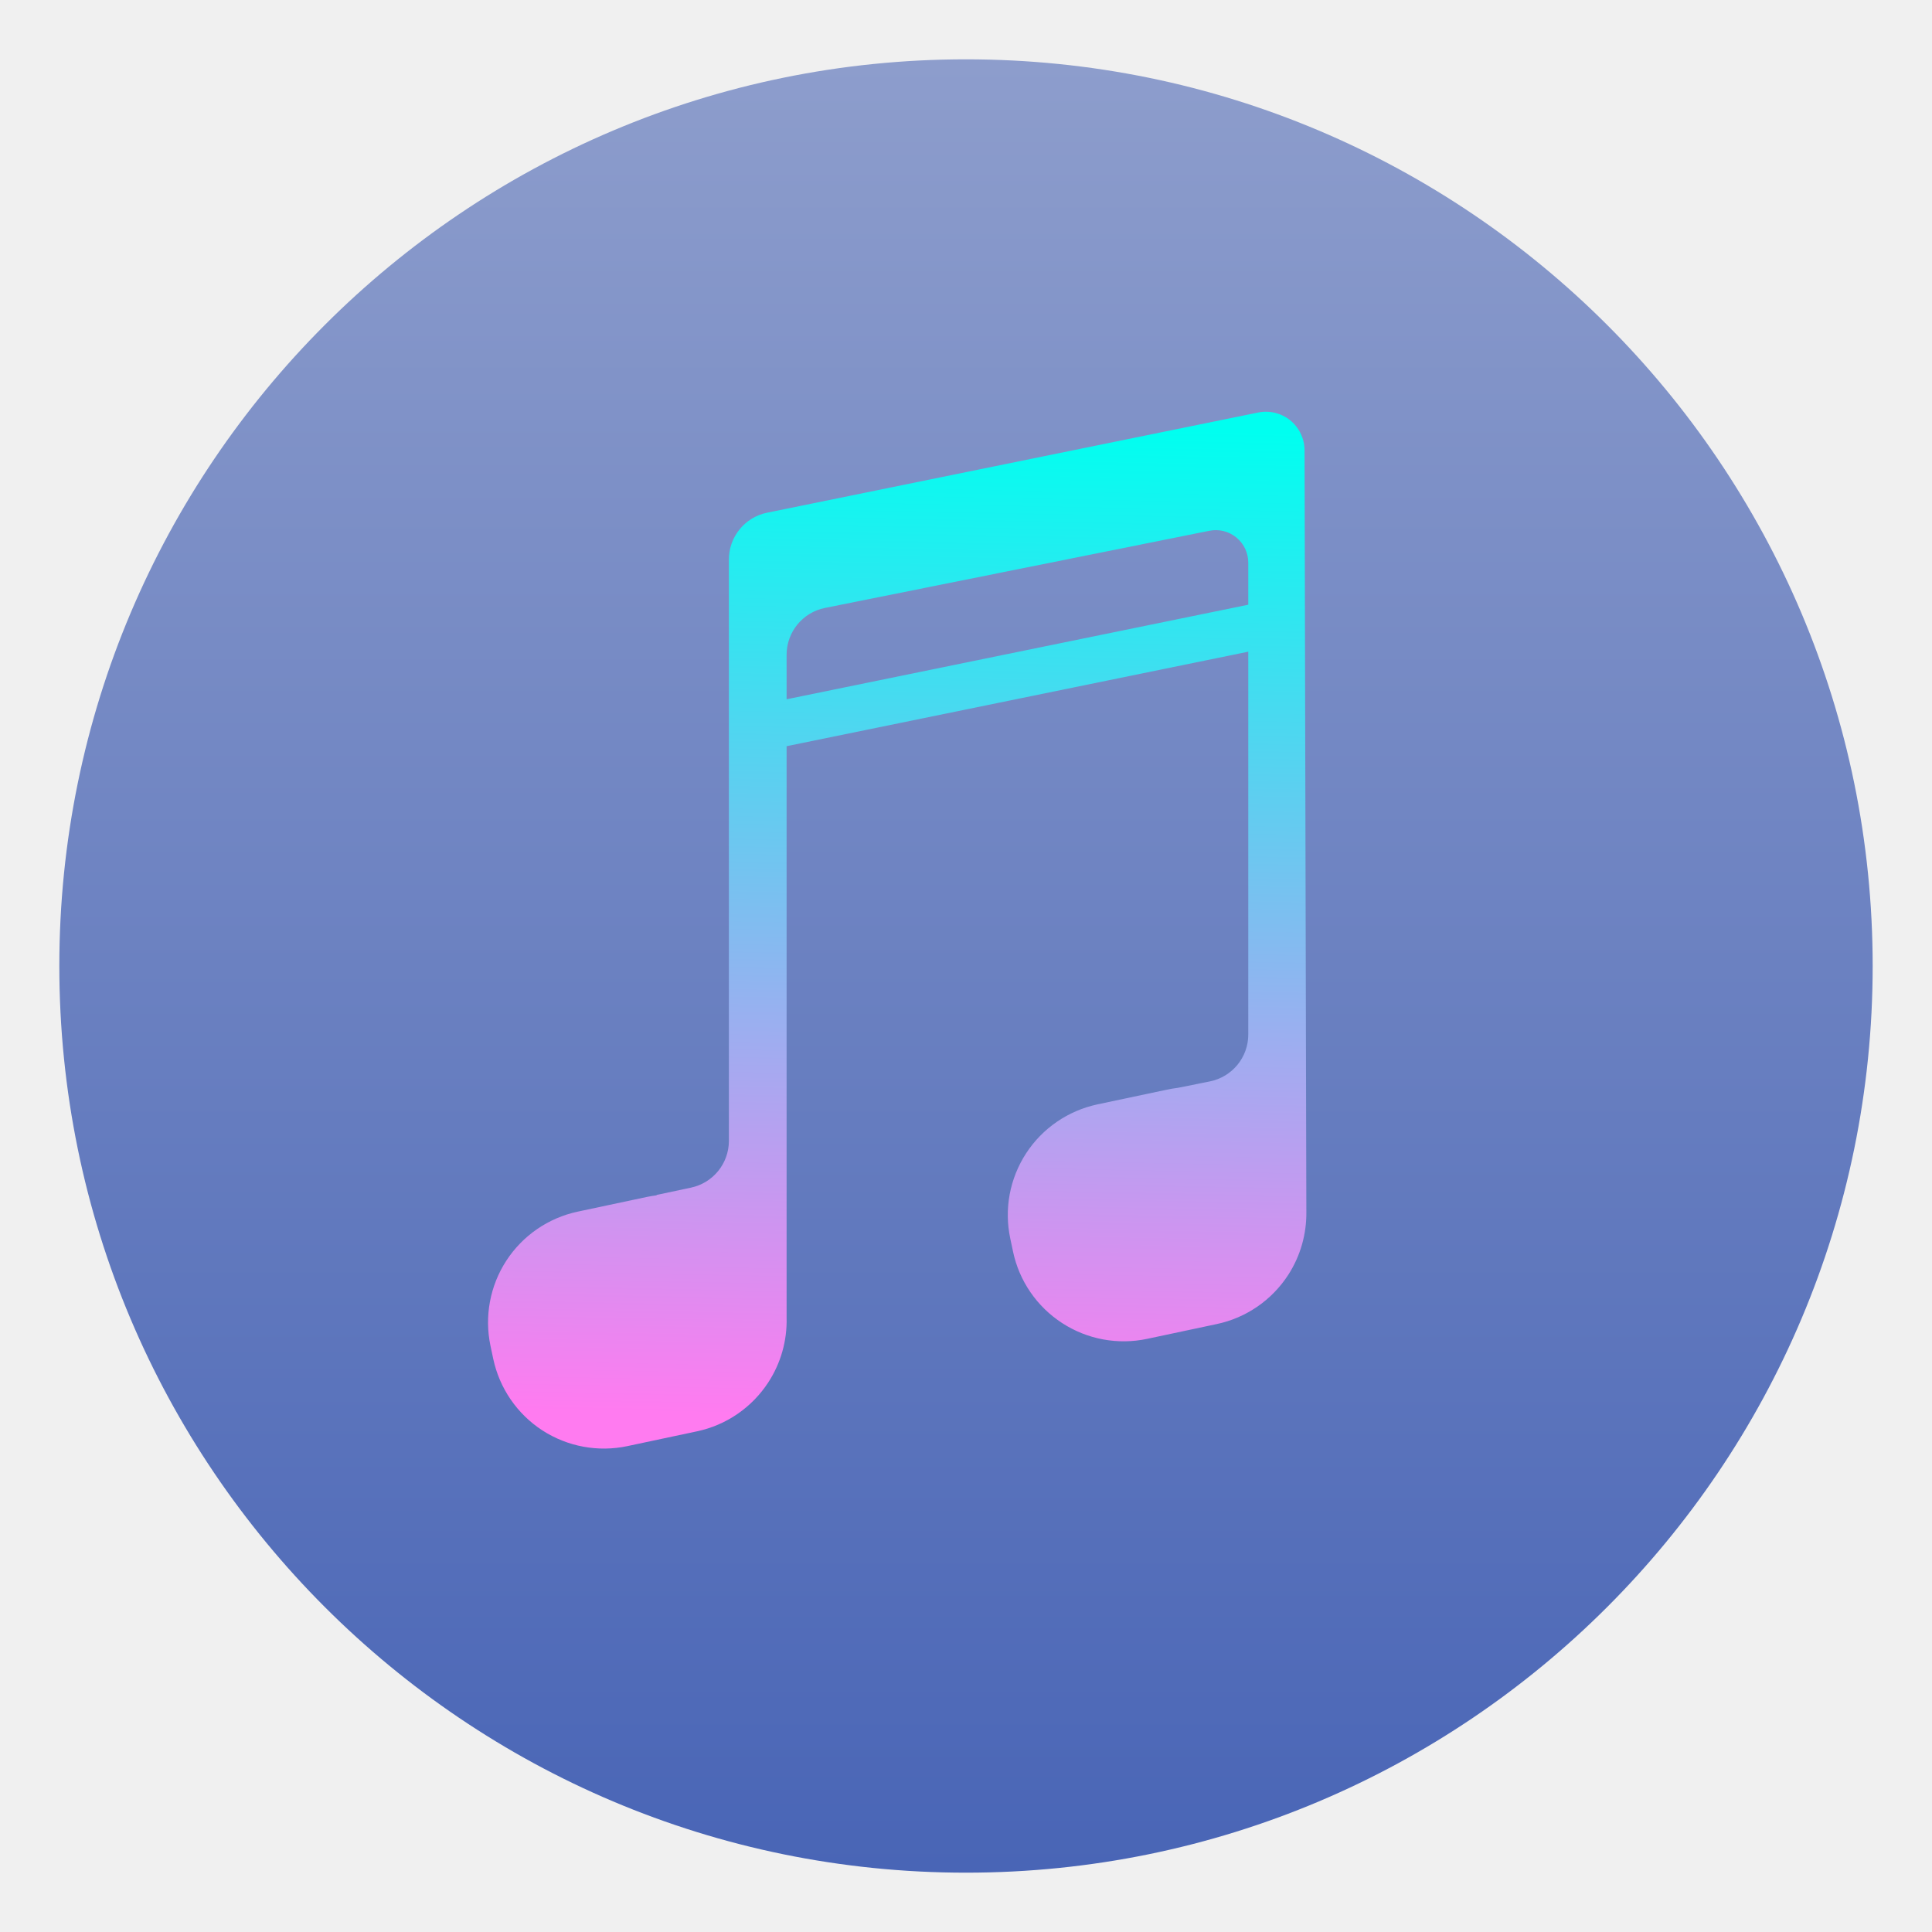
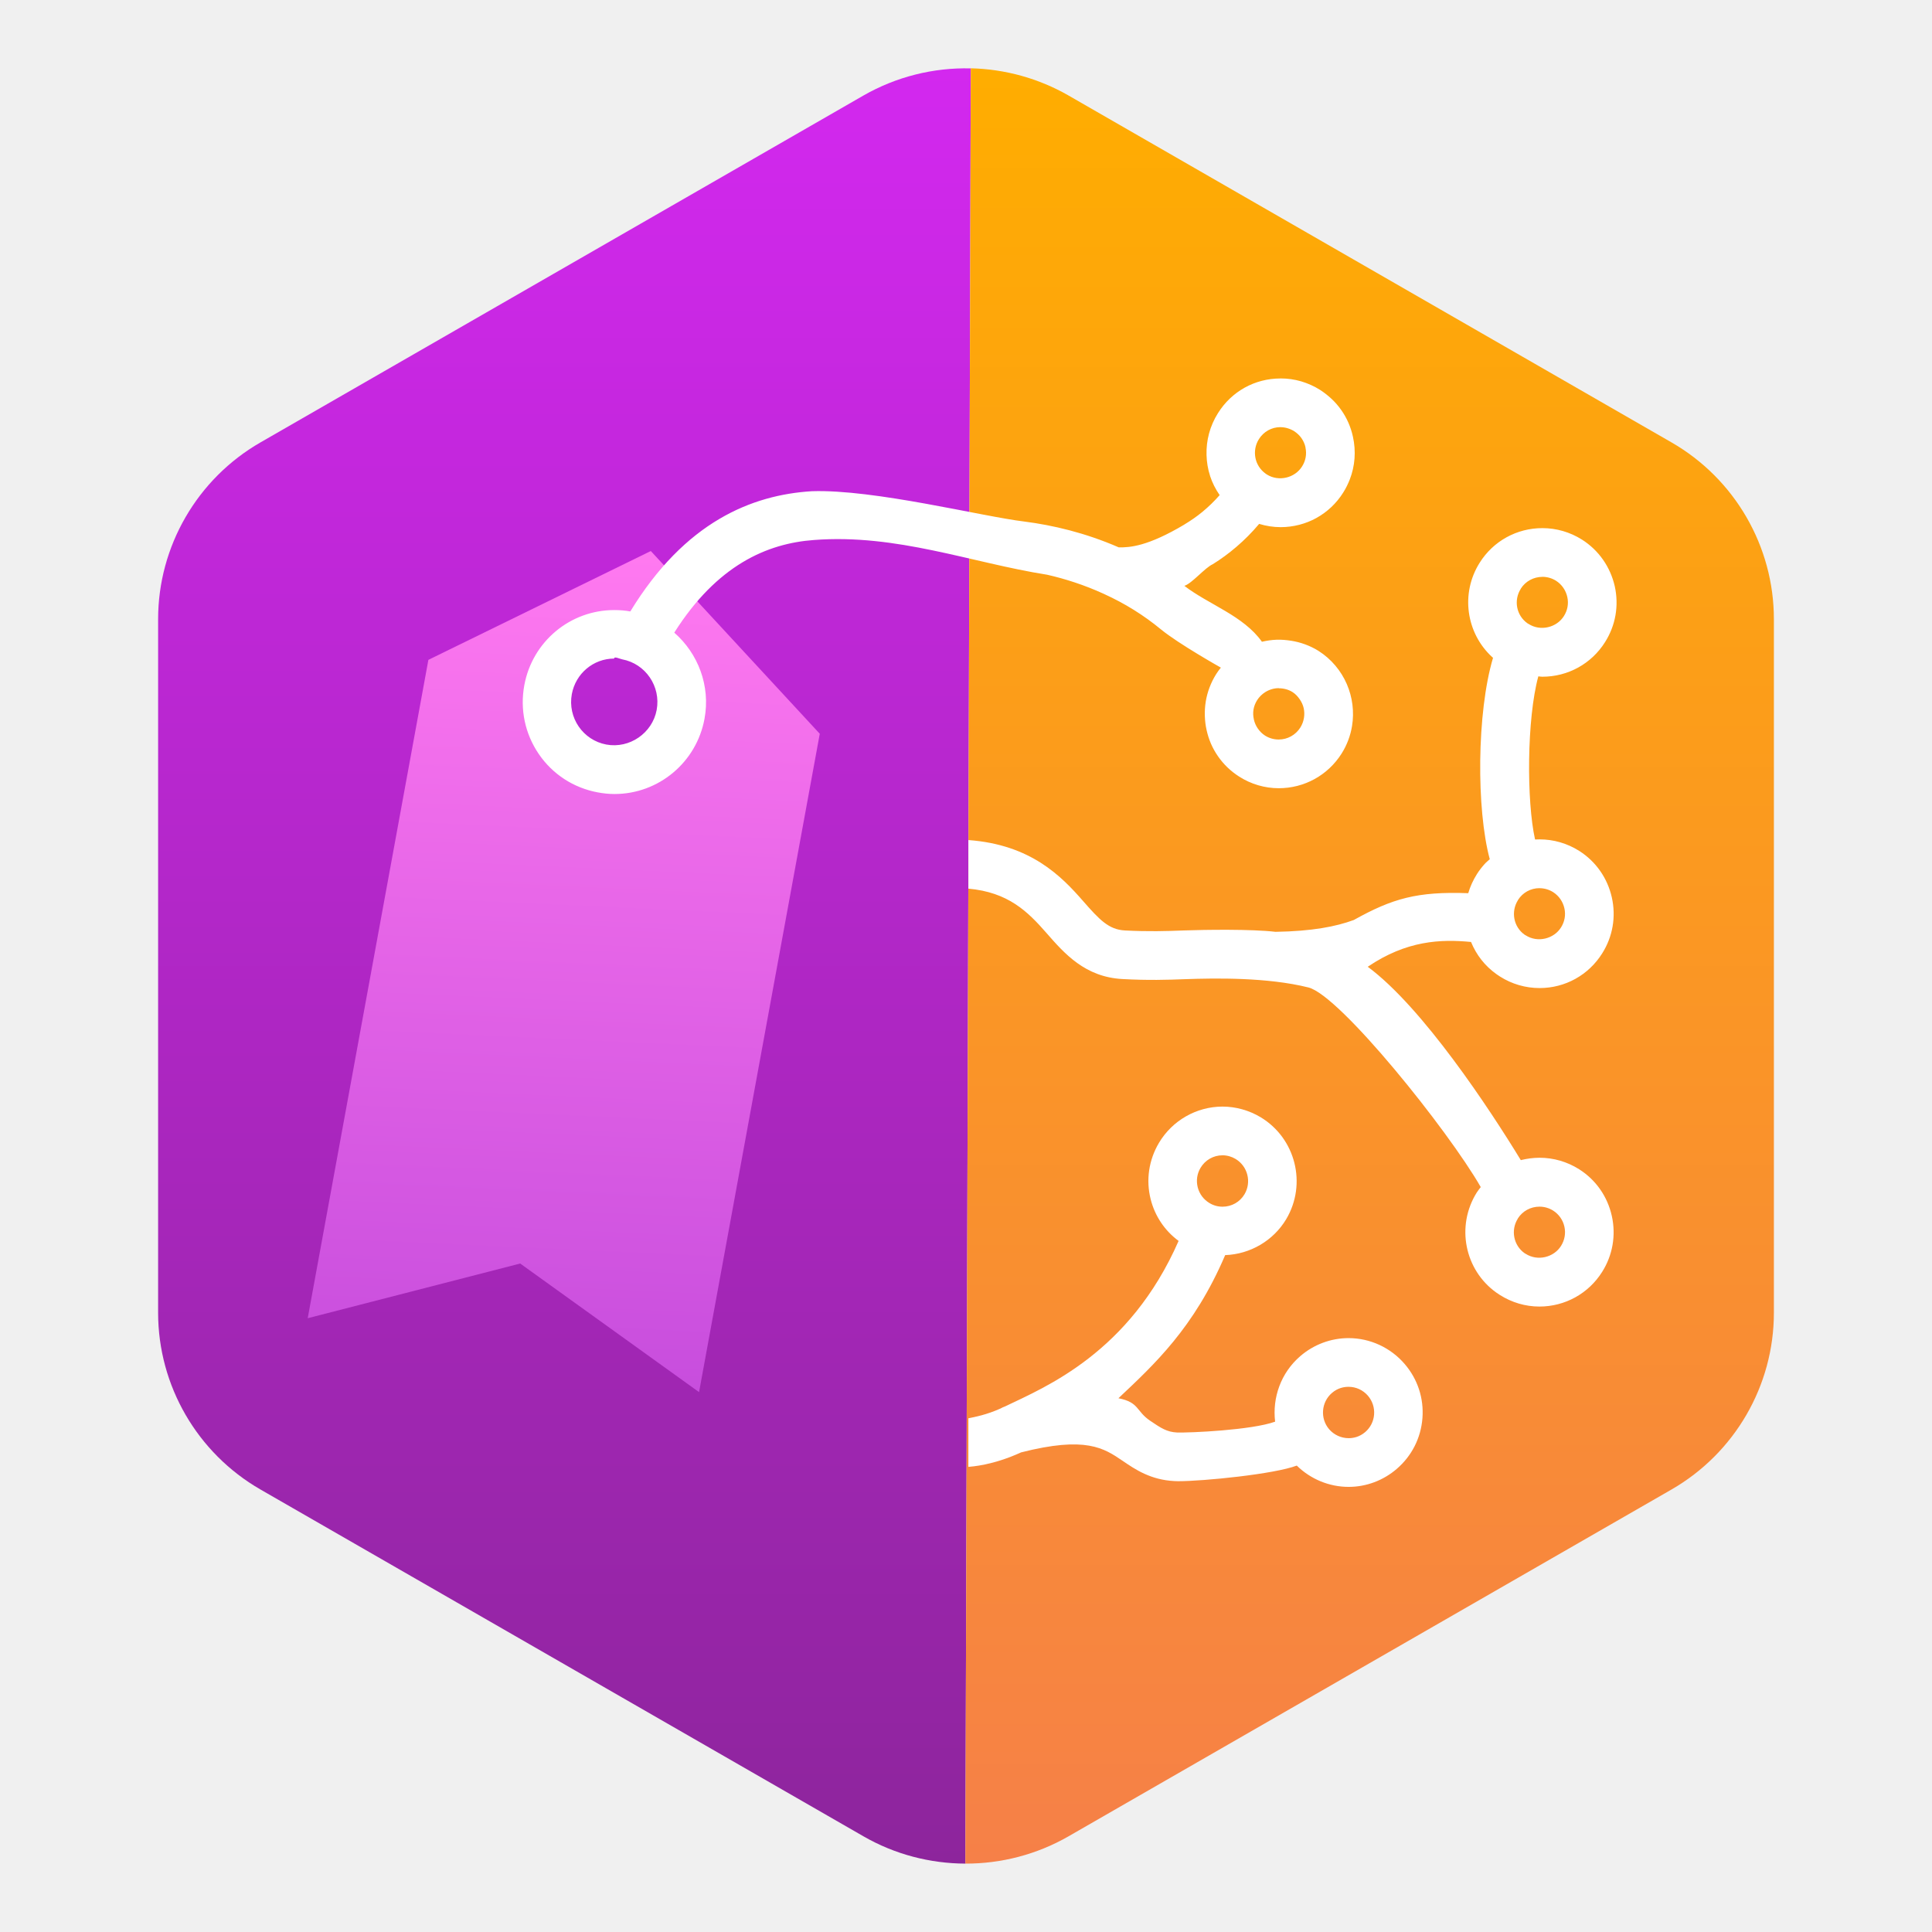
- <svg xmlns="http://www.w3.org/2000/svg" clip-rule="evenodd" fill-rule="evenodd" stroke-linejoin="round" stroke-miterlimit="2" viewBox="0 0 48 48">
-   <linearGradient id="a" x2="1" gradientTransform="matrix(0 -45.0416 45.0416 0 23.3083 46.5156)" gradientUnits="userSpaceOnUse">
-     <stop stop-color="#4965b6" offset="0" />
-     <stop stop-color="#8d9dcc" offset="1" />
+ <svg xmlns="http://www.w3.org/2000/svg" xmlns:xlink="http://www.w3.org/1999/xlink" clip-rule="evenodd" fill-rule="evenodd" stroke-linejoin="round" stroke-miterlimit="2" viewBox="0 0 48 48" version="1.1" id="svg5">
+   <defs id="defs5">
+     <linearGradient id="linearGradient10">
+       <stop style="stop-color:#c74ddd;stop-opacity:1;" offset="0" id="stop10" />
+       <stop style="stop-color:#ff79f0;stop-opacity:1;" offset="1" id="stop11" />
+     </linearGradient>
+     <linearGradient id="linearGradient7">
+       <stop style="stop-color:#8d259c;stop-opacity:1;" offset="0" id="stop7" />
+       <stop style="stop-color:#d328ef;stop-opacity:1;" offset="1" id="stop8" />
+     </linearGradient>
+     <linearGradient id="linearGradient5">
+       <stop style="stop-color:#f68048;stop-opacity:1;" offset="0" id="stop5" />
+       <stop style="stop-color:#ffad00;stop-opacity:1;" offset="1" id="stop6" />
+     </linearGradient>
+     <linearGradient xlink:href="#linearGradient5" id="linearGradient6" x1="23.986" y1="43.998" x2="23.986" y2="4" gradientUnits="userSpaceOnUse" />
+     <linearGradient xlink:href="#linearGradient7" id="linearGradient8" x1="23.986" y1="43.998" x2="23.986" y2="4" gradientUnits="userSpaceOnUse" />
+     <linearGradient xlink:href="#linearGradient10" id="linearGradient11" x1="14.006" y1="34.587" x2="14.963" y2="13.754" gradientUnits="userSpaceOnUse" />
+   </defs>
+   <linearGradient id="a" x2="1" gradientTransform="matrix(-7.8e-7 -39.9987 39.9987 -7.8e-7 24 43.9992)" gradientUnits="userSpaceOnUse">
+     <stop stop-color="#2f2f2f" offset="0" id="stop1" />
+     <stop stop-color="#4f4f4f" offset="1" id="stop2" />
  </linearGradient>
-   <linearGradient id="b" x2="1" gradientTransform="matrix(.63253 -24.6685 24.6685 .63253 23.3675 35.2489)" gradientUnits="userSpaceOnUse">
-     <stop stop-color="#ff7bf0" offset="0" />
-     <stop stop-color="#00fff0" offset="1" />
+   <linearGradient id="b" x2="1" gradientTransform="matrix(0 -29.2477 29.2477 0 24 39.0144)" gradientUnits="userSpaceOnUse">
+     <stop stop-color="#32a5e8" offset="0" id="stop3" />
+     <stop stop-color="#00b4ff" offset="1" id="stop4" />
  </linearGradient>
-   <circle cx="24" cy="24" r="22.526" fill="url(#a)" />
-   <path d="m19.543 18.539v14.203c.014.563-.142 1.122-.454 1.601-.406.625-1.044 1.064-1.773 1.218-.565.121-1.161.247-1.727.367-.729.155-1.49.014-2.115-.391-.626-.407-1.063-1.045-1.219-1.774-.023-.109-.046-.218-.069-.325-.154-.73-.013-1.491.393-2.116s1.044-1.063 1.773-1.219c.565-.119 1.162-.246 1.727-.367.079-.016.157-.029.234-.039v-.009s.421-.09.856-.182c.548-.117.94-.601.94-1.162v-14.443c0-.564.397-1.051.949-1.163 2.535-.517 9.452-1.929 12.201-2.489.282-.058.574.014.798.195.223.183.353.454.354.742l.045 18.922c.007.553-.148 1.1-.453 1.57-.406.625-1.044 1.064-1.773 1.218-.566.12-1.162.247-1.728.367-.729.155-1.49.014-2.115-.393-.625-.406-1.064-1.043-1.218-1.773l-.069-.326c-.156-.729-.014-1.489.392-2.115.406-.625 1.044-1.062 1.773-1.218.566-.12 1.162-.246 1.728-.366.089-.019.18-.034.271-.045l.796-.16c.554-.112.953-.599.953-1.163v-9.513zm11.47-3.515v-1.046c0-.242-.109-.471-.296-.624-.187-.154-.433-.215-.671-.167-2.166.435-7.395 1.484-9.551 1.917-.553.111-.952.598-.952 1.163v1.106z" fill="url(#b)" />
+   <g fill-rule="nonzero" id="g5">
+     <path id="path4" d="M 23.986 43.998 L 24.107 4.002 C 23.27 3.981 22.442 4.19 21.716 4.606 L 8.283 12.334 C 6.872 13.145 6.001 14.65 6.001 16.273 L 6.001 31.726 C 6.001 33.349 6.873 34.853 8.283 35.664 L 21.716 43.39 C 22.417 43.794 23.202 43.995 23.986 43.998 z " transform="matrix(1.11516 0 0 1.11516 -2.76383 -2.76379)" style="fill:url(#linearGradient8);fill-opacity:1" />
+     <path id="path5" d="M 24.107 4 L 24.107 4.002 L 23.986 43.998 C 24.779 44 25.574 43.798 26.284 43.39 L 39.717 35.664 C 41.127 34.853 41.999 33.349 41.999 31.726 L 41.999 16.273 C 41.999 14.65 41.128 13.145 39.717 12.334 L 26.284 4.606 C 25.622 4.226 24.872 4.018 24.107 4 z " transform="matrix(1.11516 0 0 1.11516 -2.76383 -2.76379)" style="fill:url(#linearGradient6);fill-opacity:1" />
+     <path style="fill:url(#linearGradient11);stroke-width:1.601;fill-opacity:1" d="m 16.169,13.69 -5.526,2.704 -2.998,16.357 5.279,-1.359 4.444,3.195 2.999,-16.357 z m -1.095,5.776 C 14.145,19.29 13.531,18.383 13.704,17.44 c 0.173,-0.944 1.067,-1.566 1.996,-1.391 0.93,0.176 1.543,1.083 1.37,2.026 -0.173,0.943 -1.067,1.566 -1.997,1.39 z" id="path6" />
+     <path style="fill:#ffffff;stroke-width:1.601" d="m 31.812,9.403 c -0.637,0 -1.214,0.322 -1.551,0.86 -0.204,0.323 -0.295,0.683 -0.285,1.038 0,0 0,0.003 0,0.003 0.005,0.177 0.033,0.351 0.088,0.519 0,0 0,0.003 0,0.003 0.055,0.168 0.136,0.328 0.238,0.475 -0.137,0.156 -0.278,0.292 -0.425,0.413 0,0 -0.003,0.003 -0.003,0.003 -0.146,0.12 -0.297,0.223 -0.447,0.313 0,0 -0.003,0.003 -0.003,0.003 -0.907,0.54 -1.351,0.571 -1.629,0.566 -0.833,-0.363 -1.64,-0.551 -2.343,-0.641 -1.058,-0.127 -3.729,-0.806 -5.282,-0.754 -1.492,0.092 -3.151,0.76 -4.51,2.987 -0.132,-0.024 -0.267,-0.034 -0.4,-0.034 -1.095,0 -2.033,0.783 -2.233,1.864 -0.112,0.6 0.016,1.211 0.36,1.714 0.344,0.503 0.863,0.839 1.461,0.951 0.138,0.026 0.279,0.041 0.419,0.041 1.095,0 2.036,-0.785 2.236,-1.867 0.153,-0.824 -0.162,-1.628 -0.751,-2.142 1.061,-1.676 2.302,-2.217 3.472,-2.302 2.062,-0.158 3.908,0.566 5.792,0.863 0.445,0.101 0.921,0.253 1.401,0.472 0.001,6.04e-4 0.005,0.002 0.006,0.003 0.259,0.118 0.507,0.249 0.744,0.397 0.238,0.148 0.463,0.31 0.679,0.488 0.433,0.356 1.486,0.948 1.486,0.948 -0.041,0.052 -0.081,0.103 -0.116,0.16 -0.135,0.215 -0.221,0.448 -0.26,0.685 0,0 0,0.003 0,0.003 -0.019,0.118 -0.026,0.236 -0.022,0.353 0,0 0,0.003 0,0.003 0.004,0.118 0.018,0.236 0.044,0.35 0.026,0.116 0.062,0.228 0.109,0.338 0.095,0.216 0.232,0.416 0.407,0.585 0.088,0.085 0.187,0.163 0.294,0.231 0.295,0.188 0.634,0.288 0.982,0.288 0.635,0 1.22,-0.321 1.561,-0.86 0.136,-0.215 0.221,-0.448 0.26,-0.685 0.058,-0.355 0.011,-0.718 -0.131,-1.045 -0.142,-0.326 -0.381,-0.618 -0.704,-0.823 -0.105,-0.066 -0.213,-0.117 -0.328,-0.16 -0.113,-0.042 -0.231,-0.072 -0.35,-0.091 0,0 -0.003,0 -0.003,0 -0.12,-0.019 -0.238,-0.029 -0.36,-0.025 -0.121,0.004 -0.244,0.023 -0.363,0.05 -0.462,-0.65 -1.319,-0.921 -1.927,-1.389 0.189,-0.058 0.509,-0.45 0.707,-0.538 0.201,-0.125 0.397,-0.268 0.591,-0.435 0.194,-0.166 0.381,-0.353 0.56,-0.566 0.172,0.052 0.353,0.081 0.535,0.081 0.158,0 0.314,-0.021 0.463,-0.059 0.149,-0.039 0.292,-0.095 0.425,-0.169 0.267,-0.148 0.498,-0.363 0.666,-0.632 0.066,-0.104 0.119,-0.213 0.163,-0.325 0.13,-0.336 0.158,-0.702 0.078,-1.063 -0.053,-0.242 -0.152,-0.467 -0.291,-0.663 -0.069,-0.098 -0.147,-0.189 -0.235,-0.272 C 32.997,9.831 32.902,9.754 32.797,9.687 32.651,9.594 32.49,9.523 32.325,9.474 c -0.165,-0.048 -0.336,-0.072 -0.51,-0.072 z m 0,1.21 c 0.119,0 0.24,0.037 0.341,0.1 0.072,0.046 0.133,0.104 0.181,0.172 0.047,0.068 0.082,0.142 0.1,0.225 0,0 0,0.003 0,0.003 3.38e-4,0.001 -3.27e-4,0.005 0,0.006 0.035,0.163 0.006,0.327 -0.084,0.469 -0.09,0.144 -0.237,0.242 -0.397,0.278 -0.159,0.036 -0.333,0.015 -0.479,-0.078 l -0.028,-0.019 c -0.138,-0.098 -0.227,-0.242 -0.256,-0.397 -0.029,-0.154 -0.003,-0.32 0.088,-0.463 0.116,-0.185 0.315,-0.297 0.535,-0.297 z m 6.508,2.508 c -0.636,0 -1.22,0.321 -1.558,0.86 -0.482,0.764 -0.335,1.751 0.31,2.343 0.006,0.004 0.015,0.014 0.022,0.019 -0.406,1.364 -0.415,3.769 -0.081,5.004 -0.043,0.039 -0.089,0.075 -0.128,0.119 -0.069,0.077 -0.134,0.16 -0.191,0.25 -0.096,0.152 -0.168,0.311 -0.216,0.475 -1.269,-0.046 -1.883,0.131 -2.843,0.666 -0.445,0.164 -1.035,0.279 -1.945,0.294 -0.591,-0.07 -1.761,-0.053 -2.283,-0.034 -0.43,0.017 -0.878,0.03 -1.461,0 -0.401,-0.022 -0.631,-0.267 -1.038,-0.732 -0.542,-0.62 -1.301,-1.401 -2.849,-1.514 v 1.207 c 0.991,0.09 1.473,0.567 1.942,1.104 0.447,0.511 0.956,1.091 1.883,1.142 0.637,0.035 1.128,0.02 1.564,0.003 0.749,-0.026 2.036,-0.049 3.059,0.206 0.784,0.194 3.478,3.557 4.282,4.96 -0.032,0.043 -0.068,0.086 -0.097,0.131 -0.524,0.832 -0.307,1.929 0.488,2.493 0.022,0.017 0.045,0.029 0.084,0.056 0.295,0.187 0.634,0.288 0.982,0.288 0.636,0 1.22,-0.323 1.558,-0.86 0.263,-0.415 0.348,-0.911 0.241,-1.392 -0.108,-0.483 -0.395,-0.895 -0.813,-1.16 -0.295,-0.186 -0.634,-0.285 -0.982,-0.285 -0.159,0 -0.317,0.022 -0.466,0.059 -0.77,-1.264 -2.439,-3.797 -3.803,-4.804 0.965,-0.654 1.812,-0.689 2.568,-0.616 v 0.003 c 0.128,0.313 0.339,0.59 0.632,0.798 0.022,0.017 0.048,0.032 0.088,0.059 0.295,0.187 0.634,0.285 0.982,0.285 0.636,0 1.217,-0.323 1.554,-0.86 0.263,-0.415 0.348,-0.908 0.241,-1.389 -0.108,-0.482 -0.395,-0.895 -0.813,-1.16 -0.295,-0.186 -0.634,-0.285 -0.982,-0.285 -0.038,0 -0.075,0.001 -0.113,0.003 -0.213,-0.953 -0.206,-2.998 0.081,-4.053 0.034,0.003 0.066,0.009 0.1,0.009 0.636,0 1.22,-0.322 1.558,-0.86 0.263,-0.415 0.348,-0.907 0.241,-1.389 C 40.008,14.084 39.721,13.671 39.303,13.406 39.008,13.22 38.668,13.121 38.321,13.121 Z m 0,1.21 c 0.12,0 0.237,0.034 0.338,0.097 0.144,0.092 0.244,0.236 0.281,0.403 0.037,0.165 0.007,0.331 -0.084,0.475 -0.18,0.287 -0.583,0.384 -0.876,0.197 l -0.028,-0.016 C 37.675,15.294 37.601,14.917 37.783,14.629 v -0.003 c 0.117,-0.185 0.319,-0.294 0.538,-0.294 z M 15.333,16.343 c 0.041,0.011 0.092,0.031 0.125,0.038 0.582,0.109 0.965,0.674 0.857,1.257 -0.107,0.575 -0.673,0.967 -1.251,0.86 -0.582,-0.109 -0.965,-0.67 -0.857,-1.254 0.095,-0.51 0.535,-0.882 1.051,-0.882 0,-0.033 0.034,-0.03 0.075,-0.019 z m 16.438,0.754 v 0.003 c 0.12,0 0.241,0.031 0.341,0.094 0.074,0.047 0.131,0.11 0.178,0.178 0.047,0.068 0.082,0.142 0.1,0.222 0.035,0.16 0.009,0.333 -0.084,0.482 -0.118,0.186 -0.318,0.297 -0.538,0.297 -0.119,0 -0.236,-0.033 -0.338,-0.097 -0.074,-0.047 -0.134,-0.11 -0.181,-0.178 -0.047,-0.068 -0.079,-0.143 -0.097,-0.222 0,0 0,-0.003 0,-0.003 -0.018,-0.08 -0.023,-0.162 -0.009,-0.244 0.013,-0.082 0.044,-0.16 0.091,-0.235 0.051,-0.08 0.12,-0.148 0.203,-0.2 0.101,-0.062 0.215,-0.097 0.335,-0.097 z m 6.477,4.97 c 0.12,0 0.237,0.034 0.338,0.097 0.144,0.092 0.244,0.236 0.281,0.403 0.037,0.165 0.007,0.331 -0.084,0.475 -0.18,0.287 -0.583,0.384 -0.876,0.197 l -0.028,-0.016 C 37.604,23.028 37.532,22.651 37.714,22.363 v -0.003 c 0.117,-0.185 0.316,-0.294 0.535,-0.294 z m -7.875,5.426 c -0.645,0 -1.249,0.345 -1.579,0.901 -0.252,0.424 -0.327,0.922 -0.206,1.401 0.106,0.42 0.351,0.782 0.694,1.035 -1.219,2.782 -3.307,3.629 -4.313,4.113 -0.038,0.013 -0.076,0.03 -0.109,0.05 -0.357,0.16 -0.648,0.213 -0.801,0.244 v 1.207 c 0.083,-0.009 0.6,-0.035 1.31,-0.36 1.608,-0.409 2.056,-0.108 2.527,0.213 0.307,0.209 0.689,0.47 1.282,0.5 0.03,0.001 0.059,0.003 0.091,0.003 0.634,0 2.393,-0.176 2.949,-0.388 0.344,0.337 0.805,0.529 1.289,0.529 0.439,0 0.862,-0.16 1.195,-0.447 0.373,-0.321 0.6,-0.768 0.638,-1.26 0.038,-0.492 -0.118,-0.968 -0.438,-1.342 -0.35,-0.41 -0.86,-0.647 -1.398,-0.647 -0.439,0 -0.865,0.16 -1.198,0.447 -0.485,0.417 -0.697,1.035 -0.626,1.629 -0.586,0.211 -2.118,0.279 -2.439,0.269 -0.247,-0.013 -0.392,-0.105 -0.669,-0.294 -0.352,-0.24 -0.265,-0.456 -0.785,-0.557 0.883,-0.833 1.878,-1.744 2.652,-3.556 0.62,-0.022 1.198,-0.358 1.517,-0.894 0.519,-0.874 0.233,-2.01 -0.638,-2.533 -0.285,-0.17 -0.613,-0.263 -0.945,-0.263 z m 0,1.21 c 0.114,0 0.227,0.032 0.325,0.091 0.301,0.181 0.401,0.574 0.222,0.876 -0.116,0.195 -0.321,0.31 -0.547,0.31 -0.114,0 -0.226,-0.03 -0.325,-0.091 -0.145,-0.087 -0.249,-0.226 -0.291,-0.391 -0.041,-0.165 -0.018,-0.335 0.069,-0.482 0.116,-0.195 0.321,-0.313 0.547,-0.313 z m 7.875,1.276 c 0.12,0 0.237,0.034 0.338,0.097 0.144,0.092 0.244,0.233 0.281,0.4 0.037,0.165 0.007,0.334 -0.084,0.479 -0.18,0.287 -0.583,0.384 -0.876,0.197 l -0.028,-0.016 c -0.276,-0.195 -0.35,-0.572 -0.169,-0.86 v -0.003 c 0.117,-0.185 0.319,-0.294 0.538,-0.294 z m -4.744,4.476 c 0.186,0 0.36,0.08 0.482,0.222 0.111,0.13 0.166,0.296 0.153,0.466 -0.013,0.17 -0.09,0.323 -0.219,0.435 -0.147,0.127 -0.306,0.153 -0.413,0.153 -0.187,0 -0.364,-0.082 -0.485,-0.222 -0.228,-0.267 -0.197,-0.672 0.069,-0.901 0.148,-0.128 0.306,-0.153 0.413,-0.153 z" id="path7" />
+   </g>
</svg>
